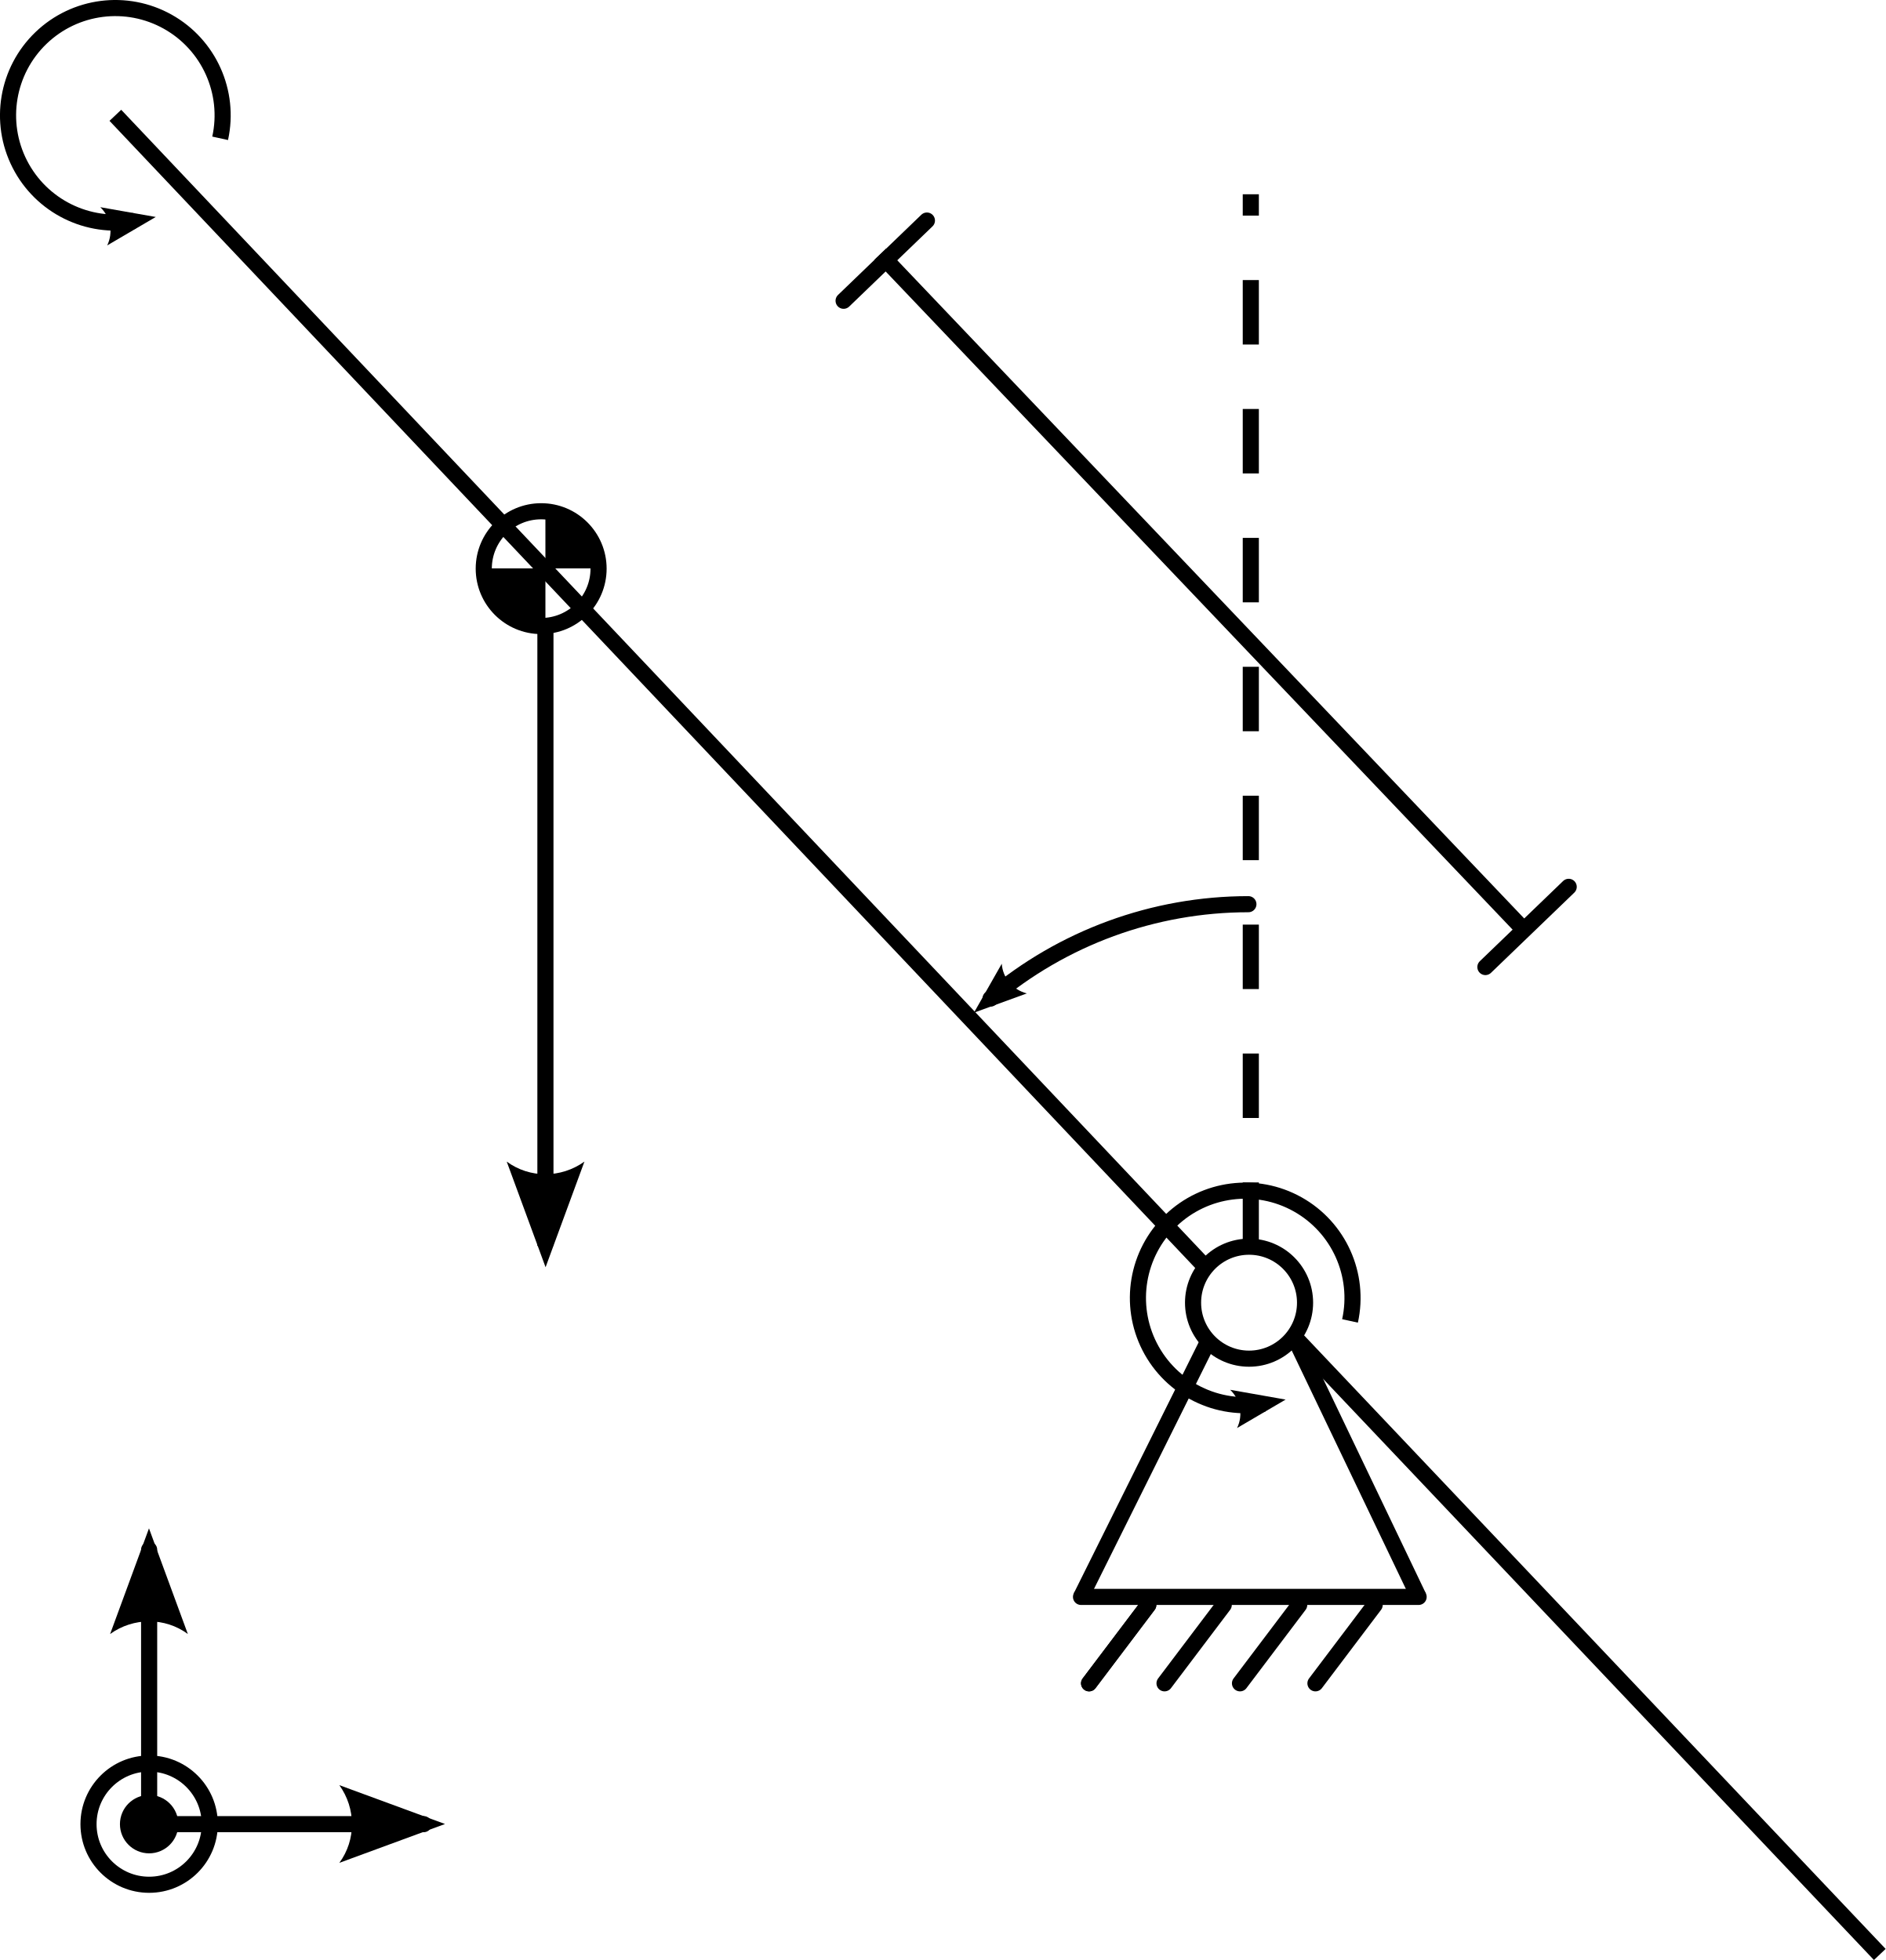
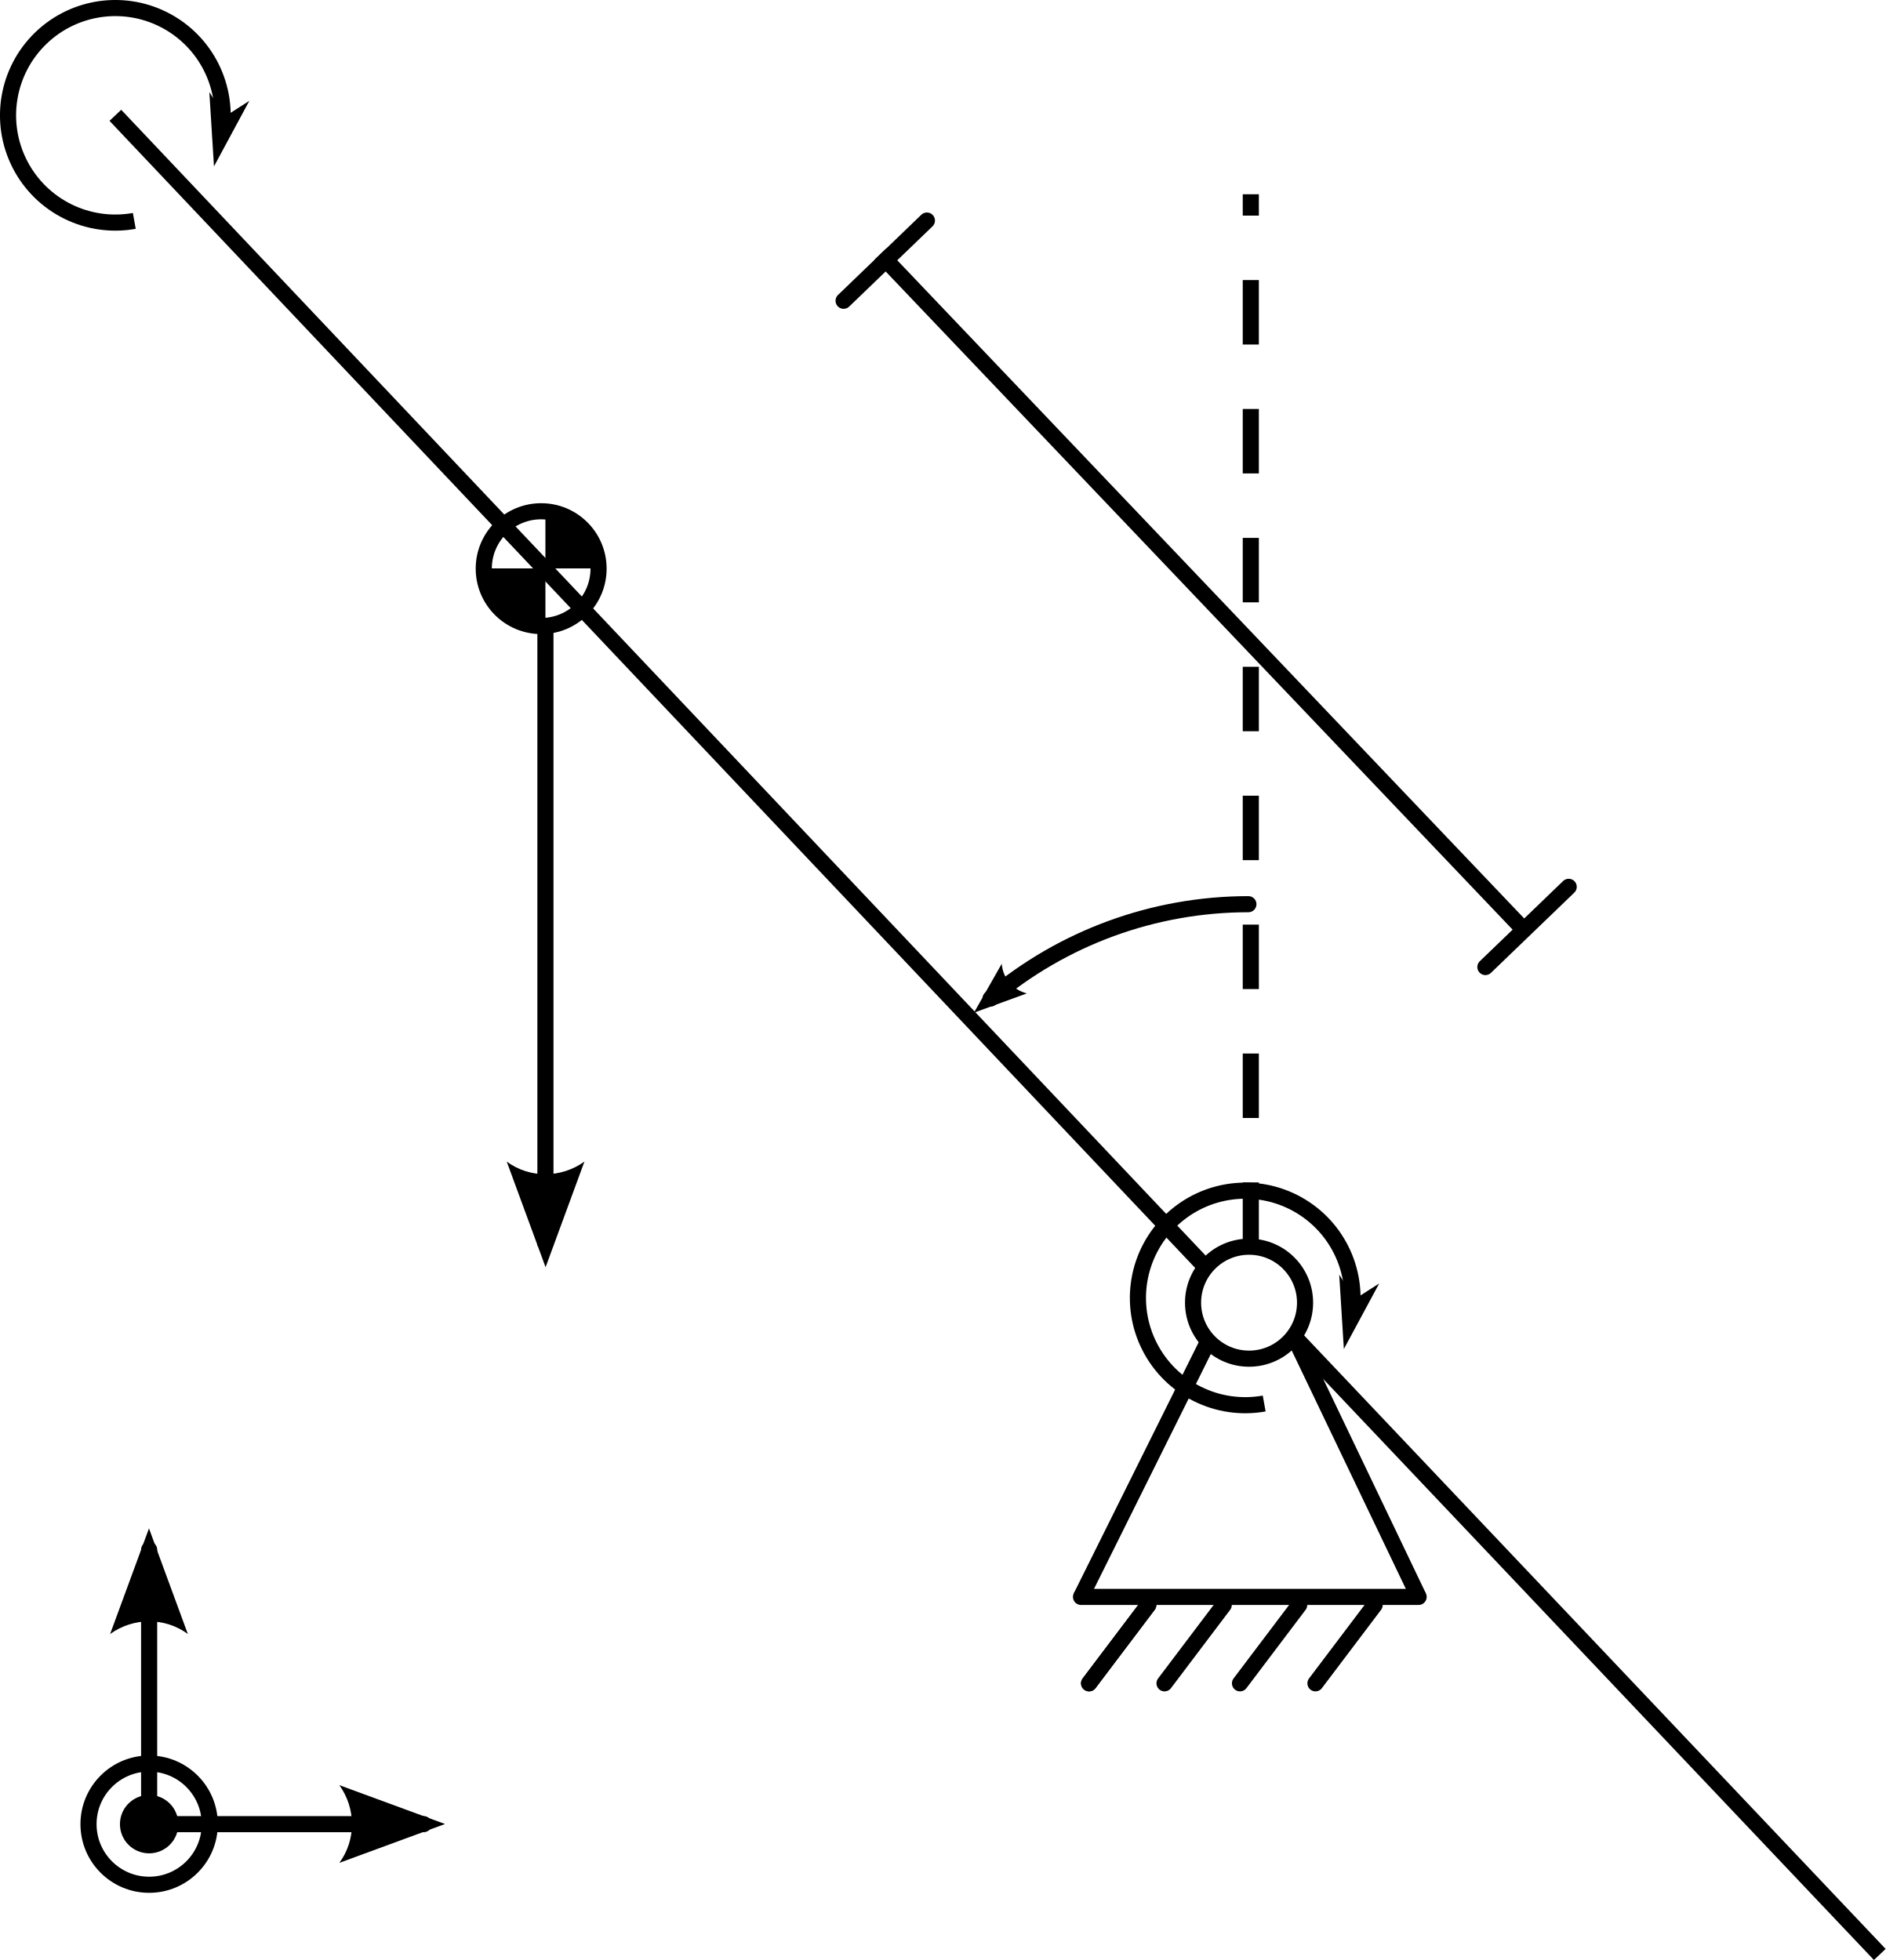
<svg xmlns="http://www.w3.org/2000/svg" xmlns:xlink="http://www.w3.org/1999/xlink" id="svg5" version="1.1" viewBox="0 0 81.894 85.145" height="85.145mm" width="81.894mm">
  <defs id="defs2">
    <marker style="overflow:visible" id="marker5771" refX="0" refY="0" orient="auto">
      <path transform="scale(0.6)" d="M 8.719,4.034 -2.207,0.016 8.719,-4.002 c -1.745,2.372 -1.735,5.617 -6e-7,8.035 z" style="fill:context-stroke;fill-rule:evenodd;stroke-width:0.625;stroke-linejoin:round" id="path5769" />
    </marker>
    <marker style="overflow:visible" id="Tail" refX="0" refY="0" orient="auto">
      <g transform="scale(-1.2)" id="g3523">
        <path style="fill:none;fill-rule:evenodd;stroke:context-stroke;stroke-width:0.8;stroke-linecap:round" d="M -3.805,-3.959 0.544,0" id="path3511" />
        <path style="fill:none;fill-rule:evenodd;stroke:context-stroke;stroke-width:0.8;stroke-linecap:round" d="M -1.287,-3.959 3.062,0" id="path3513" />
        <path style="fill:none;fill-rule:evenodd;stroke:context-stroke;stroke-width:0.8;stroke-linecap:round" d="M 1.305,-3.959 5.654,0" id="path3515" />
        <path style="fill:none;fill-rule:evenodd;stroke:context-stroke;stroke-width:0.8;stroke-linecap:round" d="M -3.805,4.178 0.544,0.22" id="path3517" />
        <path style="fill:none;fill-rule:evenodd;stroke:context-stroke;stroke-width:0.8;stroke-linecap:round" d="M -1.287,4.178 3.062,0.22" id="path3519" />
        <path style="fill:none;fill-rule:evenodd;stroke:context-stroke;stroke-width:0.8;stroke-linecap:round" d="M 1.305,4.178 5.654,0.22" id="path3521" />
      </g>
    </marker>
    <marker style="overflow:visible" id="marker5721" refX="0" refY="0" orient="auto">
      <path transform="matrix(0.2,0,0,0.2,1.2,0)" style="fill:context-stroke;fill-rule:evenodd;stroke:context-stroke;stroke-width:1pt" d="M 0,0 5,-5 -12.5,0 5,5 Z" id="path5719" />
    </marker>
    <marker style="overflow:visible" id="Arrow1Send" refX="0" refY="0" orient="auto">
      <path transform="matrix(-0.2,0,0,-0.2,-1.2,0)" style="fill:context-stroke;fill-rule:evenodd;stroke:context-stroke;stroke-width:1pt" d="M 0,0 5,-5 -12.5,0 5,5 Z" id="path3490" />
    </marker>
    <marker style="overflow:visible" id="Arrow2Mend" refX="0" refY="0" orient="auto">
      <path transform="scale(-0.6)" d="M 8.719,4.034 -2.207,0.016 8.719,-4.002 c -1.745,2.372 -1.735,5.617 -6e-7,8.035 z" style="fill:context-stroke;fill-rule:evenodd;stroke-width:0.625;stroke-linejoin:round" id="path3502" />
    </marker>
    <marker style="overflow:visible" id="Arrow2Lend" refX="0" refY="0" orient="auto">
      <path transform="matrix(-1.1,0,0,-1.1,-1.1,0)" d="M 8.719,4.034 -2.207,0.016 8.719,-4.002 c -1.745,2.372 -1.735,5.617 -6e-7,8.035 z" style="fill:context-stroke;fill-rule:evenodd;stroke-width:0.625;stroke-linejoin:round" id="path3496" />
    </marker>
    <marker style="overflow:visible" id="marker4615" refX="0" refY="0" orient="auto">
      <path transform="matrix(-0.8,0,0,-0.8,-10,0)" style="fill:context-stroke;fill-rule:evenodd;stroke:context-stroke;stroke-width:1pt" d="M 0,0 5,-5 -12.5,0 5,5 Z" id="path4613" />
    </marker>
    <marker style="overflow:visible" id="Arrow2Sstart" refX="0" refY="0" orient="auto">
      <path transform="matrix(0.3,0,0,0.3,-0.69,0)" d="M 8.719,4.034 -2.207,0.016 8.719,-4.002 c -1.745,2.372 -1.735,5.617 -6e-7,8.035 z" style="fill:context-stroke;fill-rule:evenodd;stroke-width:0.625;stroke-linejoin:round" id="path3505" />
    </marker>
    <marker style="overflow:visible" id="Arrow2Mstart" refX="0" refY="0" orient="auto">
      <path transform="scale(0.6)" d="M 8.719,4.034 -2.207,0.016 8.719,-4.002 c -1.745,2.372 -1.735,5.617 -6e-7,8.035 z" style="fill:context-stroke;fill-rule:evenodd;stroke-width:0.625;stroke-linejoin:round" id="path3499" />
    </marker>
    <marker style="overflow:visible" id="marker3753" refX="0" refY="0" orient="auto">
      <path transform="matrix(0.2,0,0,0.2,1.2,0)" style="fill:context-stroke;fill-rule:evenodd;stroke:context-stroke;stroke-width:1pt" d="M 0,0 5,-5 -12.5,0 5,5 Z" id="path3751" />
    </marker>
    <marker style="overflow:visible" id="Arrow1Sstart" refX="0" refY="0" orient="auto">
      <path transform="matrix(0.2,0,0,0.2,1.2,0)" style="fill:context-stroke;fill-rule:evenodd;stroke:context-stroke;stroke-width:1pt" d="M 0,0 5,-5 -12.5,0 5,5 Z" id="path3487" />
    </marker>
    <marker style="overflow:visible" id="Arrow1Lend" refX="0" refY="0" orient="auto">
      <path transform="matrix(-0.8,0,0,-0.8,-10,0)" style="fill:context-stroke;fill-rule:evenodd;stroke:context-stroke;stroke-width:1pt" d="M 0,0 5,-5 -12.5,0 5,5 Z" id="path3478" />
    </marker>
    <pattern patternUnits="userSpaceOnUse" width="12.361" height="15.512" patternTransform="translate(376.2782,472.1227)" id="pattern1181">
      <path style="font-variation-settings:normal;opacity:1;vector-effect:none;fill:none;fill-opacity:1;stroke:#000000;stroke-width:2.646;stroke-linecap:round;stroke-linejoin:miter;stroke-miterlimit:4;stroke-dasharray:none;stroke-dashoffset:0;stroke-opacity:1;-inkscape-stroke:none;stop-color:#000000;stop-opacity:1" d="M 1.323,14.19 11.039,1.323" id="path1081" />
    </pattern>
    <marker style="overflow:visible" id="Arrow2Sstart-7" refX="0" refY="0" orient="auto">
      <path transform="matrix(0.3,0,0,0.3,-0.69,0)" d="M 8.719,4.034 -2.207,0.016 8.719,-4.002 c -1.745,2.372 -1.735,5.617 -6e-7,8.035 z" style="fill:context-stroke;fill-rule:evenodd;stroke-width:0.625;stroke-linejoin:round" id="path3505-1" />
    </marker>
    <marker style="overflow:visible" id="Arrow2Mend-5" refX="0" refY="0" orient="auto">
      <path transform="scale(-0.6)" d="M 8.719,4.034 -2.207,0.016 8.719,-4.002 c -1.745,2.372 -1.735,5.617 -6e-7,8.035 z" style="fill:context-stroke;fill-rule:evenodd;stroke-width:0.625;stroke-linejoin:round" id="path3502-6" />
    </marker>
  </defs>
  <g id="layer1" transform="translate(-52.60812,-55.54469)">
    <g id="g3041">
      <rect style="fill:none;stroke:none" transform="scale(0.2645833)" width="12.361" height="15.512" x="376.278" y="472.123" id="rect1184" />
      <path style="font-variation-settings:normal;opacity:1;vector-effect:none;fill:none;fill-opacity:1;stroke:#000000;stroke-width:0.7;stroke-linecap:round;stroke-linejoin:miter;stroke-miterlimit:4;stroke-dasharray:none;stroke-dashoffset:0;stroke-opacity:1;-inkscape-stroke:none;stop-color:#000000;stop-opacity:1" d="m 99.907,128.67 2.571,-3.404" id="path2166" />
      <use x="0" y="0" xlink:href="#path2166" id="use2168" width="100%" height="100%" />
      <use x="0" y="0" xlink:href="#path2166" transform="translate(3.277167)" id="use2170" width="100%" height="100%" />
      <use x="0" y="0" xlink:href="#path2166" transform="translate(6.554334)" id="use2172" width="100%" height="100%" />
      <use x="0" y="0" xlink:href="#path2166" transform="translate(9.831501)" id="use2174" width="100%" height="100%" />
      <path style="font-variation-settings:normal;opacity:1;vector-effect:none;fill:none;fill-opacity:1;stroke:#000000;stroke-width:0.7;stroke-linecap:round;stroke-linejoin:miter;stroke-miterlimit:4;stroke-dasharray:none;stroke-dashoffset:0;stroke-opacity:1;-inkscape-stroke:none;stop-color:#000000;stop-opacity:1" d="M 99.557,124.916 H 114.219" id="path2360" />
      <circle style="fill:none;stroke:#000000;stroke-width:0.7;stroke-linecap:round;stroke-linejoin:round;stroke-miterlimit:4;stroke-dasharray:none;stroke-dashoffset:0;stroke-opacity:1" id="path2417" cx="106.855" cy="112.135" r="2.432" />
      <path style="font-variation-settings:normal;opacity:1;vector-effect:none;fill:none;fill-opacity:1;stroke:#000000;stroke-width:0.7;stroke-linecap:butt;stroke-linejoin:miter;stroke-miterlimit:4;stroke-dasharray:none;stroke-dashoffset:0;stroke-opacity:1;-inkscape-stroke:none;stop-color:#000000;stop-opacity:1" d="m 99.557,124.916 5.561,-11.183" id="path2772" />
      <path style="font-variation-settings:normal;opacity:1;fill:none;fill-opacity:1;stroke:#000000;stroke-width:0.7;stroke-linecap:butt;stroke-linejoin:miter;stroke-miterlimit:4;stroke-dasharray:none;stroke-dashoffset:0;stroke-opacity:1;stop-color:#000000;stop-opacity:1" d="m 114.219,124.916 -5.419,-11.322" id="path2774" />
    </g>
    <path style="font-variation-settings:normal;opacity:1;vector-effect:none;fill:none;fill-opacity:1;stroke:#000000;stroke-width:0.7;stroke-linecap:butt;stroke-linejoin:miter;stroke-miterlimit:4;stroke-dasharray:none;stroke-dashoffset:0;stroke-opacity:1;-inkscape-stroke:none;stop-color:#000000;stop-opacity:1" d="M 57.618,60.554 104.818,110.438" id="path3076" />
    <path style="font-variation-settings:normal;vector-effect:none;fill:none;fill-opacity:1;stroke:#000000;stroke-width:0.7;stroke-linecap:butt;stroke-linejoin:miter;stroke-miterlimit:4;stroke-dasharray:none;stroke-dashoffset:0;stroke-opacity:1;-inkscape-stroke:none;stop-color:#000000" d="M 134.248,140.449 108.8,113.594" id="path3076-7" />
    <path style="font-variation-settings:normal;opacity:1;fill:none;fill-opacity:1;stroke:#000000;stroke-width:0.7;stroke-linecap:butt;stroke-linejoin:miter;stroke-miterlimit:4;stroke-dasharray:2.8, 2.8;stroke-dashoffset:0;stroke-opacity:1;stop-color:#000000;stop-opacity:1" d="M 106.931,109.711 V 63.984" id="path3312" />
    <path style="fill:none;stroke:#000000;stroke-width:0.7;stroke-linecap:round;stroke-linejoin:round;stroke-miterlimit:4;stroke-dasharray:none;stroke-dashoffset:0;stroke-opacity:1;marker-start:url(#Arrow2Sstart)" id="path3336" d="M 95.628,98.923 A 17.344,17.344 0 0 1 106.826,94.824" />
    <g id="g4568" transform="rotate(90,80.34479,73.34017)">
      <circle style="fill:none;stroke:#000000;stroke-width:0.7;stroke-linecap:round;stroke-linejoin:round;stroke-miterlimit:4;stroke-dasharray:none;stroke-dashoffset:0;stroke-opacity:1" id="path3777" cx="87.252" cy="77.574" r="2.493" />
      <path style="font-variation-settings:normal;opacity:1;vector-effect:none;fill:#000000;fill-opacity:1;stroke:none;stroke-width:0.7;stroke-linecap:butt;stroke-linejoin:miter;stroke-miterlimit:4;stroke-dasharray:none;stroke-dashoffset:0;stroke-opacity:1;-inkscape-stroke:none;stop-color:#000000;stop-opacity:1" d="m 87.241,79.816 c 1.631,-0.062 2.182,-1.105 2.427,-2.427 h -2.426 z" id="path3814" />
      <path style="font-variation-settings:normal;vector-effect:none;fill:#000000;fill-opacity:1;stroke:none;stroke-width:0.7;stroke-linecap:butt;stroke-linejoin:miter;stroke-miterlimit:4;stroke-dasharray:none;stroke-dashoffset:0;stroke-opacity:1;-inkscape-stroke:none;stop-color:#000000" d="m 84.815,77.39 c 0.062,-1.631 1.105,-2.182 2.427,-2.427 v 2.426 z" id="path3814-7" />
    </g>
    <path style="font-variation-settings:normal;opacity:1;fill:none;fill-opacity:1;stroke:#000000;stroke-width:0.7;stroke-linecap:butt;stroke-linejoin:miter;stroke-miterlimit:4;stroke-dasharray:none;stroke-dashoffset:0;stroke-opacity:1;marker-end:url(#Arrow2Mend);stop-color:#000000;stop-opacity:1" d="m 76.296,82.663 v 27.005" id="path4603" />
    <g id="g5169">
      <path style="font-variation-settings:normal;vector-effect:none;fill:none;fill-opacity:1;stroke:#000000;stroke-width:0.7;stroke-linecap:butt;stroke-linejoin:miter;stroke-miterlimit:4;stroke-dasharray:none;stroke-dashoffset:0;stroke-opacity:1;-inkscape-stroke:none;stop-color:#000000" d="M 118.854,96.003 90.839,66.585" id="path3076-7-9" />
      <path style="font-variation-settings:normal;opacity:1;vector-effect:none;fill:none;fill-opacity:1;stroke:#000000;stroke-width:0.7;stroke-linecap:round;stroke-linejoin:miter;stroke-miterlimit:4;stroke-dasharray:none;stroke-dashoffset:0;stroke-opacity:1;-inkscape-stroke:none;stop-color:#000000;stop-opacity:1" d="m 117.119,97.554 3.618,-3.484" id="path4793" />
      <path style="font-variation-settings:normal;vector-effect:none;fill:none;fill-opacity:1;stroke:#000000;stroke-width:0.7;stroke-linecap:round;stroke-linejoin:miter;stroke-miterlimit:4;stroke-dasharray:none;stroke-dashoffset:0;stroke-opacity:1;-inkscape-stroke:none;stop-color:#000000" d="m 89.246,68.61 3.618,-3.484" id="path4793-8" />
    </g>
-     <path style="fill:none;fill-opacity:1;stroke:#000000;stroke-width:0.7;stroke-linecap:butt;stroke-linejoin:round;stroke-miterlimit:4;stroke-dasharray:none;stroke-dashoffset:0;stroke-opacity:1;marker-start:url(#Arrow2Sstart)" id="path5611" d="m 58.441,65.141 a 4.66,4.66 0 0 1 -4.974,-2.468 4.66,4.66 0 0 1 0.919,-5.476 4.66,4.66 0 0 1 5.507,-0.709 4.66,4.66 0 0 1 2.276,5.065" />
-     <path style="fill:none;fill-opacity:1;stroke:#000000;stroke-width:0.7;stroke-linecap:butt;stroke-linejoin:round;stroke-miterlimit:4;stroke-dasharray:none;stroke-dashoffset:0;stroke-opacity:1;marker-start:url(#Arrow2Sstart-7)" id="path5611-5" d="m 107.512,116.515 a 4.66,4.66 0 0 1 -4.974,-2.468 4.66,4.66 0 0 1 0.919,-5.476 4.66,4.66 0 0 1 5.507,-0.709 4.66,4.66 0 0 1 2.276,5.065" />
+     <path style="fill:none;fill-opacity:1;stroke:#000000;stroke-width:0.7;stroke-linecap:butt;stroke-linejoin:round;stroke-miterlimit:4;stroke-dasharray:none;stroke-dashoffset:0;stroke-opacity:1;marker-start:;marker-end:url(#Arrow1Send)" id="path5611" d="m 58.441,65.141 a 4.66,4.66 0 0 1 -4.974,-2.468 4.66,4.66 0 0 1 0.919,-5.476 4.66,4.66 0 0 1 5.507,-0.709 4.66,4.66 0 0 1 2.276,5.065" />
+     <path style="fill:none;fill-opacity:1;stroke:#000000;stroke-width:0.7;stroke-linecap:butt;stroke-linejoin:round;stroke-miterlimit:4;stroke-dasharray:none;stroke-dashoffset:0;stroke-opacity:1;marker-end:url(#Arrow1Send)" id="path5611-5" d="m 107.512,116.515 a 4.66,4.66 0 0 1 -4.974,-2.468 4.66,4.66 0 0 1 0.919,-5.476 4.66,4.66 0 0 1 5.507,-0.709 4.66,4.66 0 0 1 2.276,5.065" />
  </g>
  <g id="g137847" transform="translate(-9.021935,0.6537634)">
    <circle style="fill:none;fill-opacity:1;stroke:#000000;stroke-width:0.7;stroke-linecap:butt;stroke-linejoin:round;stroke-miterlimit:4;stroke-dasharray:none;stroke-dashoffset:0;stroke-opacity:1" id="path137240" cx="15.499" cy="78.59" r="2.633" />
    <path style="font-variation-settings:normal;opacity:1;vector-effect:none;fill:none;fill-opacity:1;stroke:#000000;stroke-width:0.7;stroke-linecap:round;stroke-linejoin:miter;stroke-miterlimit:4;stroke-dasharray:none;stroke-dashoffset:0;stroke-opacity:1;-inkscape-stroke:none;marker-end:url(#Arrow2Mend);stop-color:#000000;stop-opacity:1" d="M 15.499,78.59 V 66.667" id="path137377" />
    <path style="font-variation-settings:normal;vector-effect:none;fill:none;fill-opacity:1;stroke:#000000;stroke-width:0.7;stroke-linecap:round;stroke-linejoin:miter;stroke-miterlimit:4;stroke-dasharray:none;stroke-dashoffset:0;stroke-opacity:1;-inkscape-stroke:none;marker-end:url(#Arrow2Mend-5);stop-color:#000000" d="M 15.499,78.59 H 27.422" id="path137377-1" />
    <circle style="fill:#000000;fill-opacity:1;stroke:#000000;stroke-width:0.7;stroke-linecap:round;stroke-linejoin:round;stroke-miterlimit:4;stroke-dasharray:none;stroke-dashoffset:0;stroke-opacity:1" id="path137535" cx="15.499" cy="78.59" r="0.918" />
  </g>
</svg>
